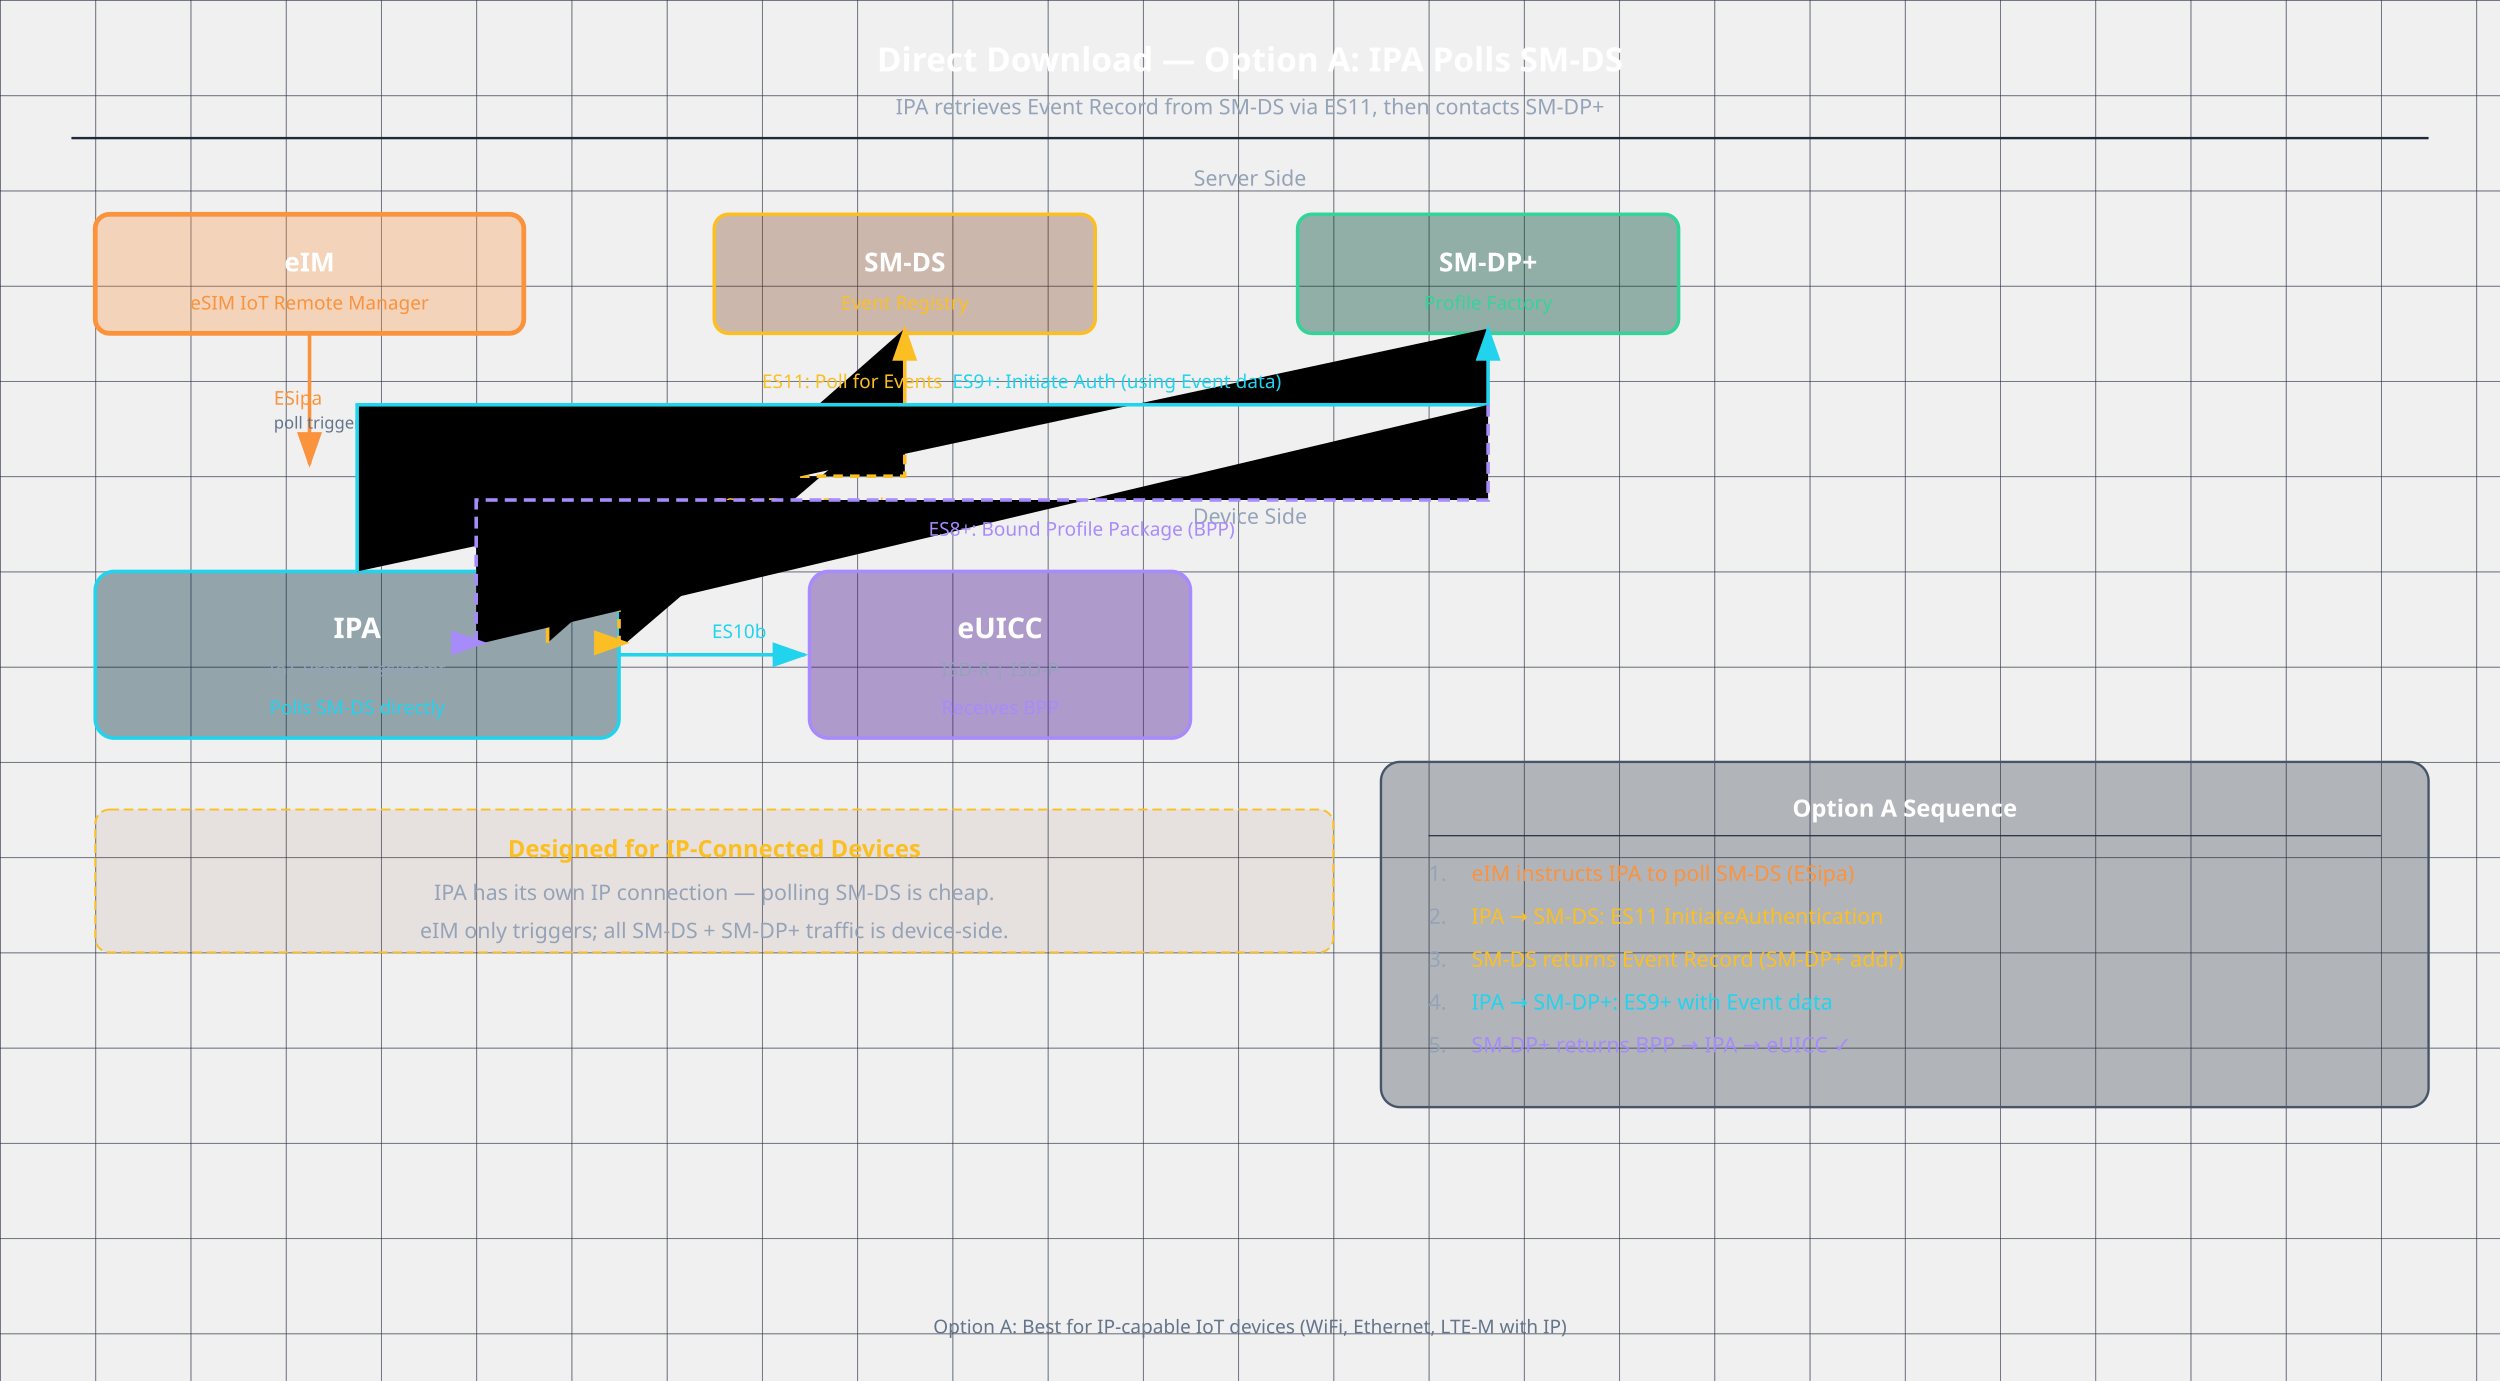
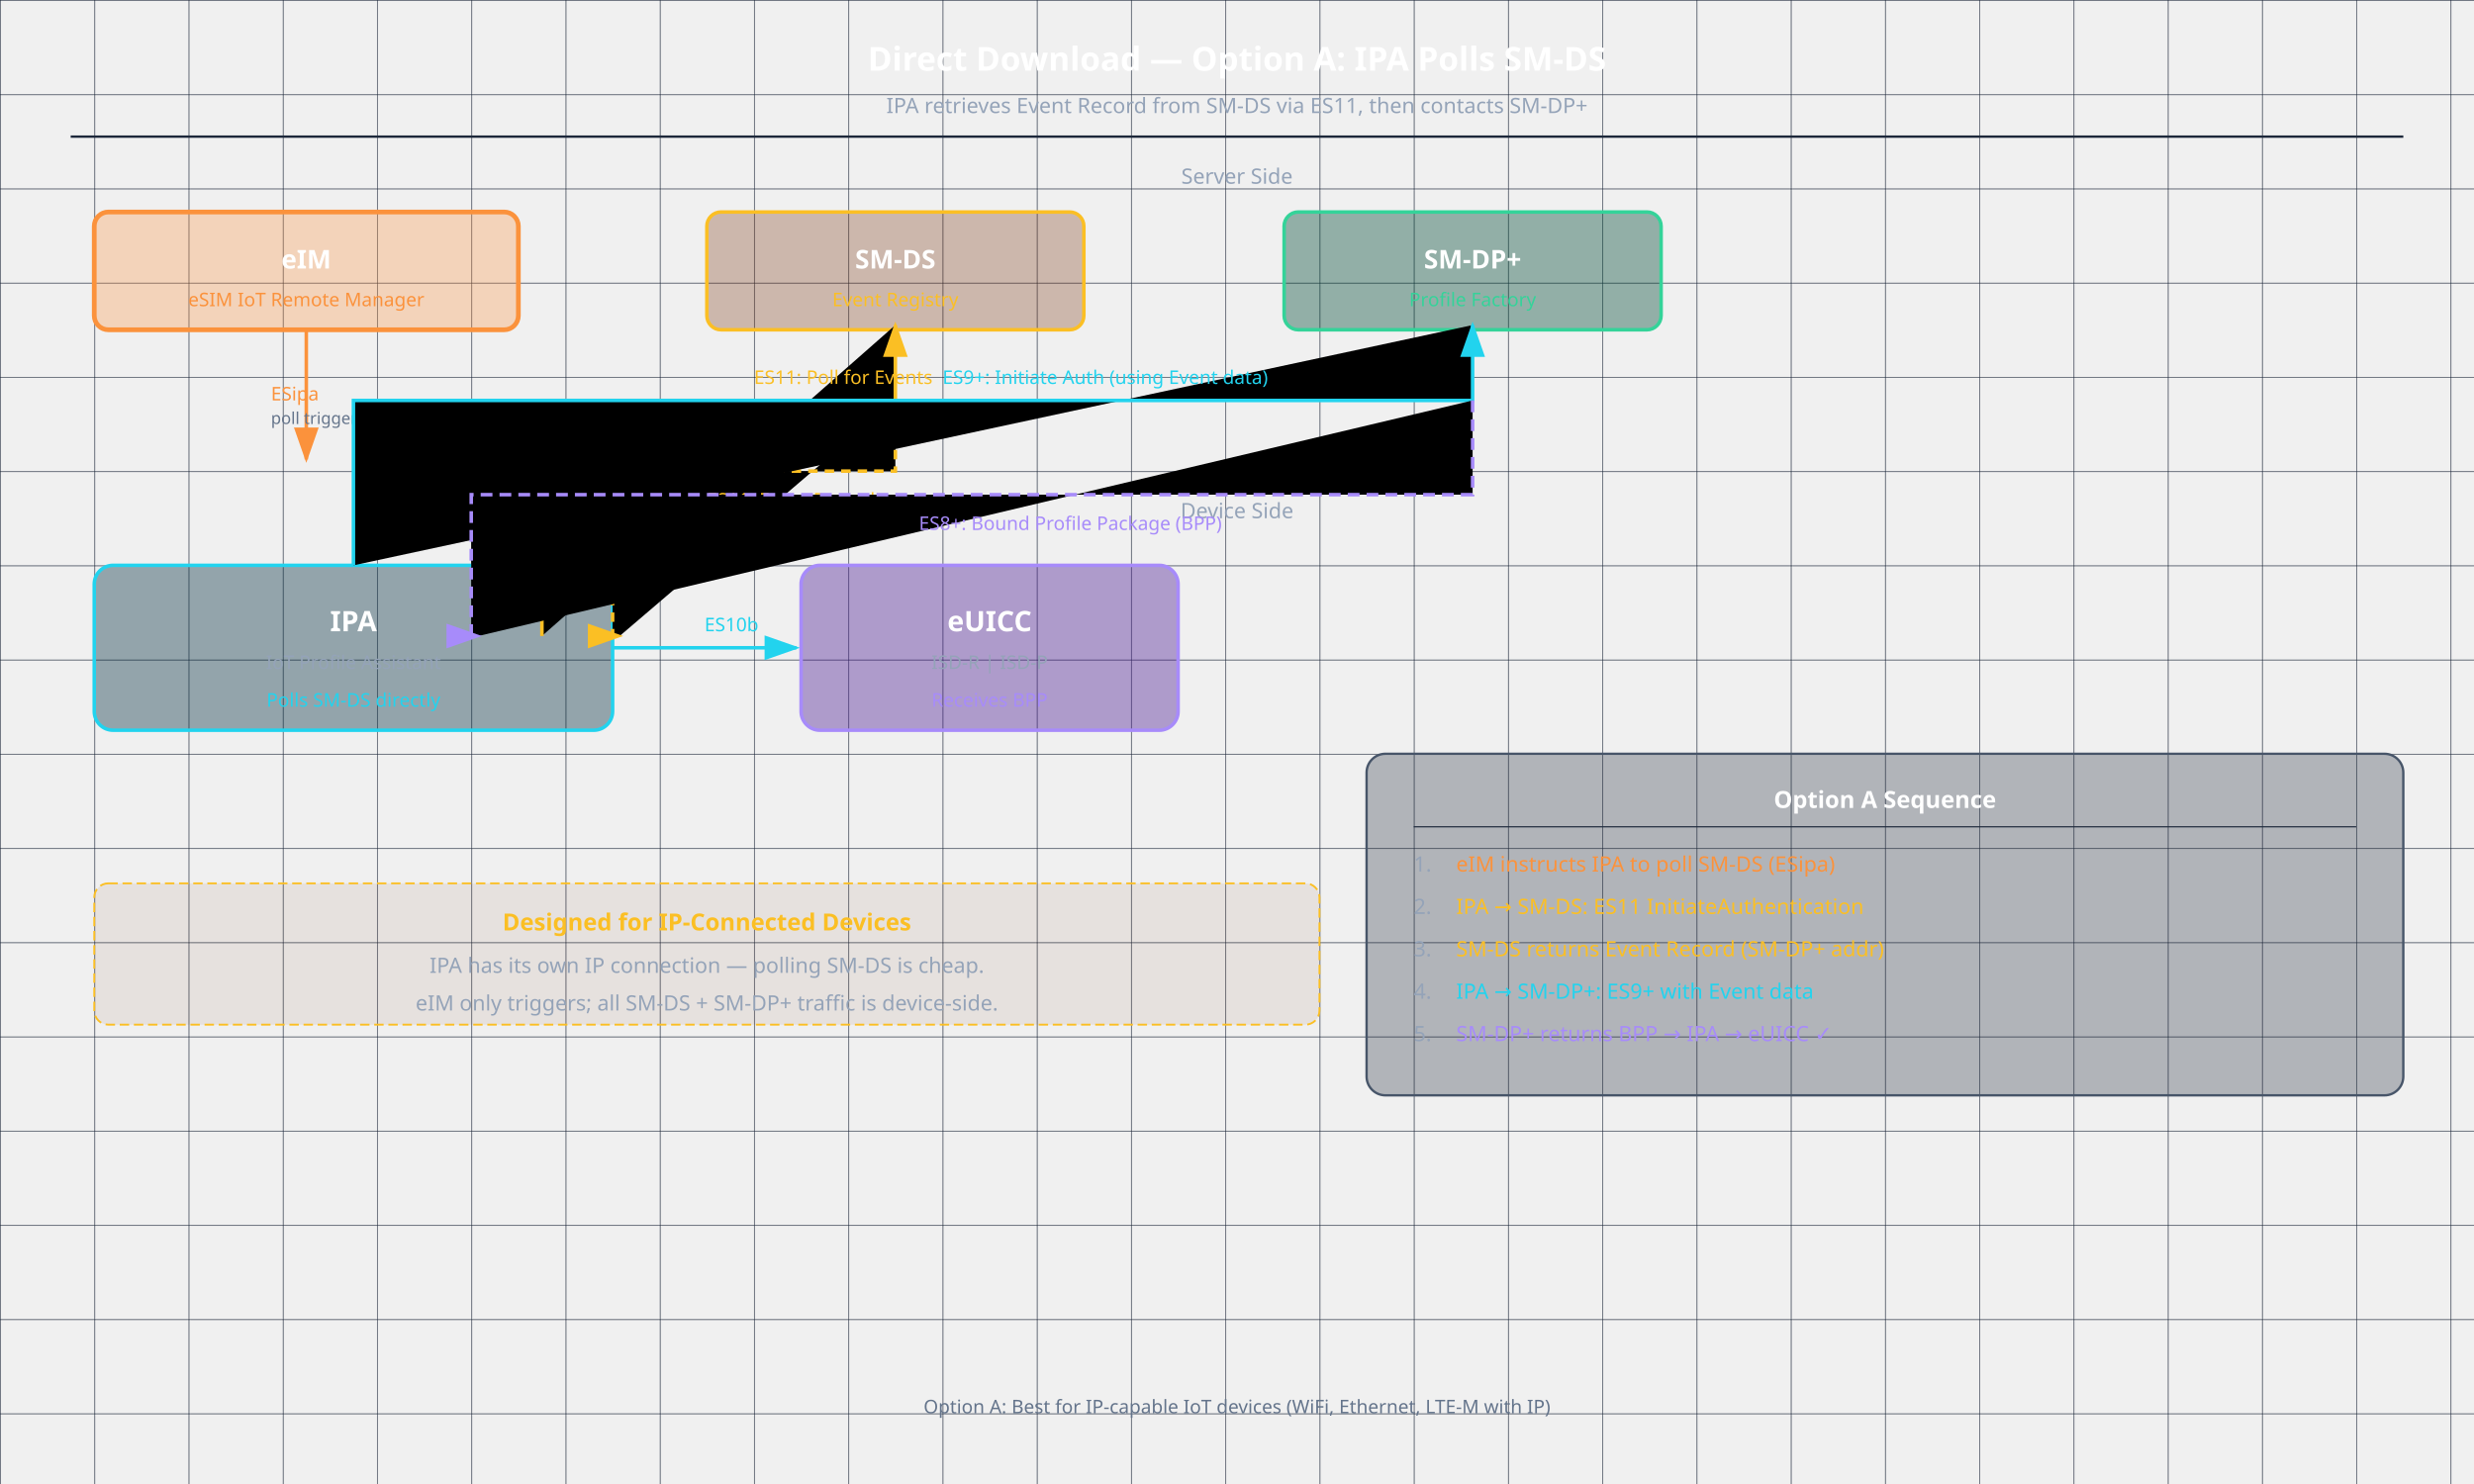
- <svg xmlns="http://www.w3.org/2000/svg" viewBox="0 0 1050 580">
+ <svg xmlns="http://www.w3.org/2000/svg" viewBox="0 0 1050 630">
  <style>text { font-family: system-ui, sans-serif; }</style>
  <defs>
    <marker id="ipaa-a" markerWidth="10" markerHeight="7" refX="9" refY="3.5" orient="auto">
      <polygon points="0 0, 10 3.5, 0 7" fill="#94a3b8" />
    </marker>
    <marker id="ipaa-ag" markerWidth="10" markerHeight="7" refX="9" refY="3.5" orient="auto">
      <polygon points="0 0, 10 3.5, 0 7" fill="#34d399" />
    </marker>
    <marker id="ipaa-ao" markerWidth="10" markerHeight="7" refX="9" refY="3.5" orient="auto">
      <polygon points="0 0, 10 3.5, 0 7" fill="#fb923c" />
    </marker>
    <marker id="ipaa-av" markerWidth="10" markerHeight="7" refX="9" refY="3.5" orient="auto">
      <polygon points="0 0, 10 3.5, 0 7" fill="#a78bfa" />
    </marker>
    <marker id="ipaa-ay" markerWidth="10" markerHeight="7" refX="9" refY="3.5" orient="auto">
      <polygon points="0 0, 10 3.5, 0 7" fill="#fbbf24" />
    </marker>
    <marker id="ipaa-acy" markerWidth="10" markerHeight="7" refX="9" refY="3.5" orient="auto">
      <polygon points="0 0, 10 3.5, 0 7" fill="#22d3ee" />
    </marker>
    <pattern id="ipaa-grid" width="40" height="40" patternUnits="userSpaceOnUse">
      <path d="M 40 0 L 0 0 0 40" fill="none" stroke="#1e293b" stroke-width="0.5" />
    </pattern>
  </defs>
  <rect width="100%" height="100%" fill="url(#ipaa-grid)" />
  <text x="525" y="30" fill="white" font-size="14" font-weight="700" text-anchor="middle">Direct Download — Option A: IPA Polls SM-DS</text>
  <text x="525" y="48" fill="#94a3b8" font-size="9" text-anchor="middle">IPA retrieves Event Record from SM-DS via ES11, then contacts SM-DP+</text>
  <line x1="30" y1="58" x2="1020" y2="58" stroke="#1e293b" stroke-width="1" />
  <text x="525" y="78" fill="#94a3b8" font-size="9" text-anchor="middle">Server Side</text>
  <rect x="40" y="90" width="180" height="50" rx="6" fill="rgba(251,146,60,0.3)" stroke="#fb923c" stroke-width="2" />
  <text x="130" y="114" fill="white" font-size="11" font-weight="600" text-anchor="middle">eIM</text>
  <text x="130" y="130" fill="#fb923c" font-size="8" text-anchor="middle">eSIM IoT Remote Manager</text>
  <rect x="300" y="90" width="160" height="50" rx="6" fill="rgba(120,53,15,0.3)" stroke="#fbbf24" stroke-width="1.5" />
  <text x="380" y="114" fill="white" font-size="11" font-weight="600" text-anchor="middle">SM-DS</text>
  <text x="380" y="130" fill="#fbbf24" font-size="8" text-anchor="middle">Event Registry</text>
  <rect x="545" y="90" width="160" height="50" rx="6" fill="rgba(6,78,59,0.4)" stroke="#34d399" stroke-width="1.5" />
  <text x="625" y="114" fill="white" font-size="11" font-weight="600" text-anchor="middle">SM-DP+</text>
  <text x="625" y="130" fill="#34d399" font-size="8" text-anchor="middle">Profile Factory</text>
  <path d="M 130 140 L 130 195" stroke="#fb923c" stroke-width="1.5" marker-end="url(#ipaa-ao)" />
  <text x="115" y="170" fill="#fb923c" font-size="8">ESipa</text>
  <text x="115" y="180" fill="#64748b" font-size="7">poll trigger</text>
  <text x="525" y="220" fill="#94a3b8" font-size="9" text-anchor="middle">Device Side</text>
  <rect x="40" y="240" width="220" height="70" rx="8" fill="rgba(8,51,68,0.4)" stroke="#22d3ee" stroke-width="1.5" />
  <text x="150" y="268" fill="white" font-size="12" font-weight="600" text-anchor="middle">IPA</text>
  <text x="150" y="284" fill="#94a3b8" font-size="8" text-anchor="middle">IoT Profile Assistant</text>
  <text x="150" y="300" fill="#22d3ee" font-size="8" text-anchor="middle">Polls SM-DS directly</text>
  <rect x="340" y="240" width="160" height="70" rx="8" fill="rgba(76,29,149,0.4)" stroke="#a78bfa" stroke-width="1.5" />
  <text x="420" y="268" fill="white" font-size="12" font-weight="600" text-anchor="middle">eUICC</text>
  <text x="420" y="284" fill="#94a3b8" font-size="8" text-anchor="middle">ISD-R | ISD-P</text>
  <text x="420" y="300" fill="#a78bfa" font-size="8" text-anchor="middle">Receives BPP</text>
  <path d="M 230 270 L 230 170 L 380 170 L 380 138" stroke="#fbbf24" stroke-width="1.5" marker-end="url(#ipaa-ay)" />
  <text x="320" y="163" fill="#fbbf24" font-size="8">ES11: Poll for Events</text>
  <path d="M 380 170 L 380 200 L 260 200 L 260 270 L 263 270" stroke="#fbbf24" stroke-width="1.5" stroke-dasharray="4,3" marker-end="url(#ipaa-ay)" />
  <text x="300" y="215" fill="#fbbf24" font-size="8">ES11: Event Record</text>
  <path d="M 150 240 L 150 170 L 625 170 L 625 138" stroke="#22d3ee" stroke-width="1.5" marker-end="url(#ipaa-acy)" />
  <text x="400" y="163" fill="#22d3ee" font-size="8">ES9+: Initiate Auth (using Event data)</text>
  <path d="M 625 170 L 625 210 L 200 210 L 200 270 L 203 270" stroke="#a78bfa" stroke-width="1.5" stroke-dasharray="5,3" marker-end="url(#ipaa-av)" />
  <text x="390" y="225" fill="#a78bfa" font-size="8">ES8+: Bound Profile Package (BPP)</text>
  <line x1="260" y1="275" x2="338" y2="275" stroke="#22d3ee" stroke-width="1.5" marker-end="url(#ipaa-acy)" />
  <text x="299" y="268" fill="#22d3ee" font-size="8">ES10b</text>
  <rect x="580" y="320" width="440" height="145" rx="8" fill="rgba(30,41,59,0.3)" stroke="#475569" stroke-width="1" />
  <text x="800" y="343" fill="white" font-size="10" font-weight="600" text-anchor="middle">Option A Sequence</text>
  <line x1="600" y1="351" x2="1000" y2="351" stroke="#1e293b" stroke-width="0.5" />
  <text x="600" y="370" fill="#94a3b8" font-size="9">1.</text>
  <text x="618" y="370" fill="#fb923c" font-size="9">eIM instructs IPA to poll SM-DS (ESipa)</text>
  <text x="600" y="388" fill="#94a3b8" font-size="9">2.</text>
  <text x="618" y="388" fill="#fbbf24" font-size="9">IPA → SM-DS: ES11 InitiateAuthentication</text>
  <text x="600" y="406" fill="#94a3b8" font-size="9">3.</text>
  <text x="618" y="406" fill="#fbbf24" font-size="9">SM-DS returns Event Record (SM-DP+ addr)</text>
  <text x="600" y="424" fill="#94a3b8" font-size="9">4.</text>
  <text x="618" y="424" fill="#22d3ee" font-size="9">IPA → SM-DP+: ES9+ with Event data</text>
  <text x="600" y="442" fill="#94a3b8" font-size="9">5.</text>
  <text x="618" y="442" fill="#a78bfa" font-size="9">SM-DP+ returns BPP → IPA → eUICC ✓</text>
-   <rect x="40" y="340" width="520" height="60" rx="6" fill="rgba(120,53,15,0.08)" stroke="#fbbf24" stroke-width="0.8" stroke-dasharray="4,2" />
-   <text x="300" y="360" fill="#fbbf24" font-size="10" font-weight="600" text-anchor="middle">Designed for IP-Connected Devices</text>
-   <text x="300" y="378" fill="#94a3b8" font-size="9" text-anchor="middle">IPA has its own IP connection — polling SM-DS is cheap.</text>
-   <text x="300" y="394" fill="#94a3b8" font-size="9" text-anchor="middle">eIM only triggers; all SM-DS + SM-DP+ traffic is device-side.</text>
-   <text x="525" y="560" fill="#64748b" font-size="8" text-anchor="middle">Option A: Best for IP-capable IoT devices (WiFi, Ethernet, LTE-M with IP)</text>
+   <rect x="40" y="375" width="520" height="60" rx="6" fill="rgba(120,53,15,0.08)" stroke="#fbbf24" stroke-width="0.8" stroke-dasharray="4,2" />
+   <text x="300" y="395" fill="#fbbf24" font-size="10" font-weight="600" text-anchor="middle">Designed for IP-Connected Devices</text>
+   <text x="300" y="413" fill="#94a3b8" font-size="9" text-anchor="middle">IPA has its own IP connection — polling SM-DS is cheap.</text>
+   <text x="300" y="429" fill="#94a3b8" font-size="9" text-anchor="middle">eIM only triggers; all SM-DS + SM-DP+ traffic is device-side.</text>
+   <text x="525" y="600" fill="#64748b" font-size="8" text-anchor="middle">Option A: Best for IP-capable IoT devices (WiFi, Ethernet, LTE-M with IP)</text>
</svg>
